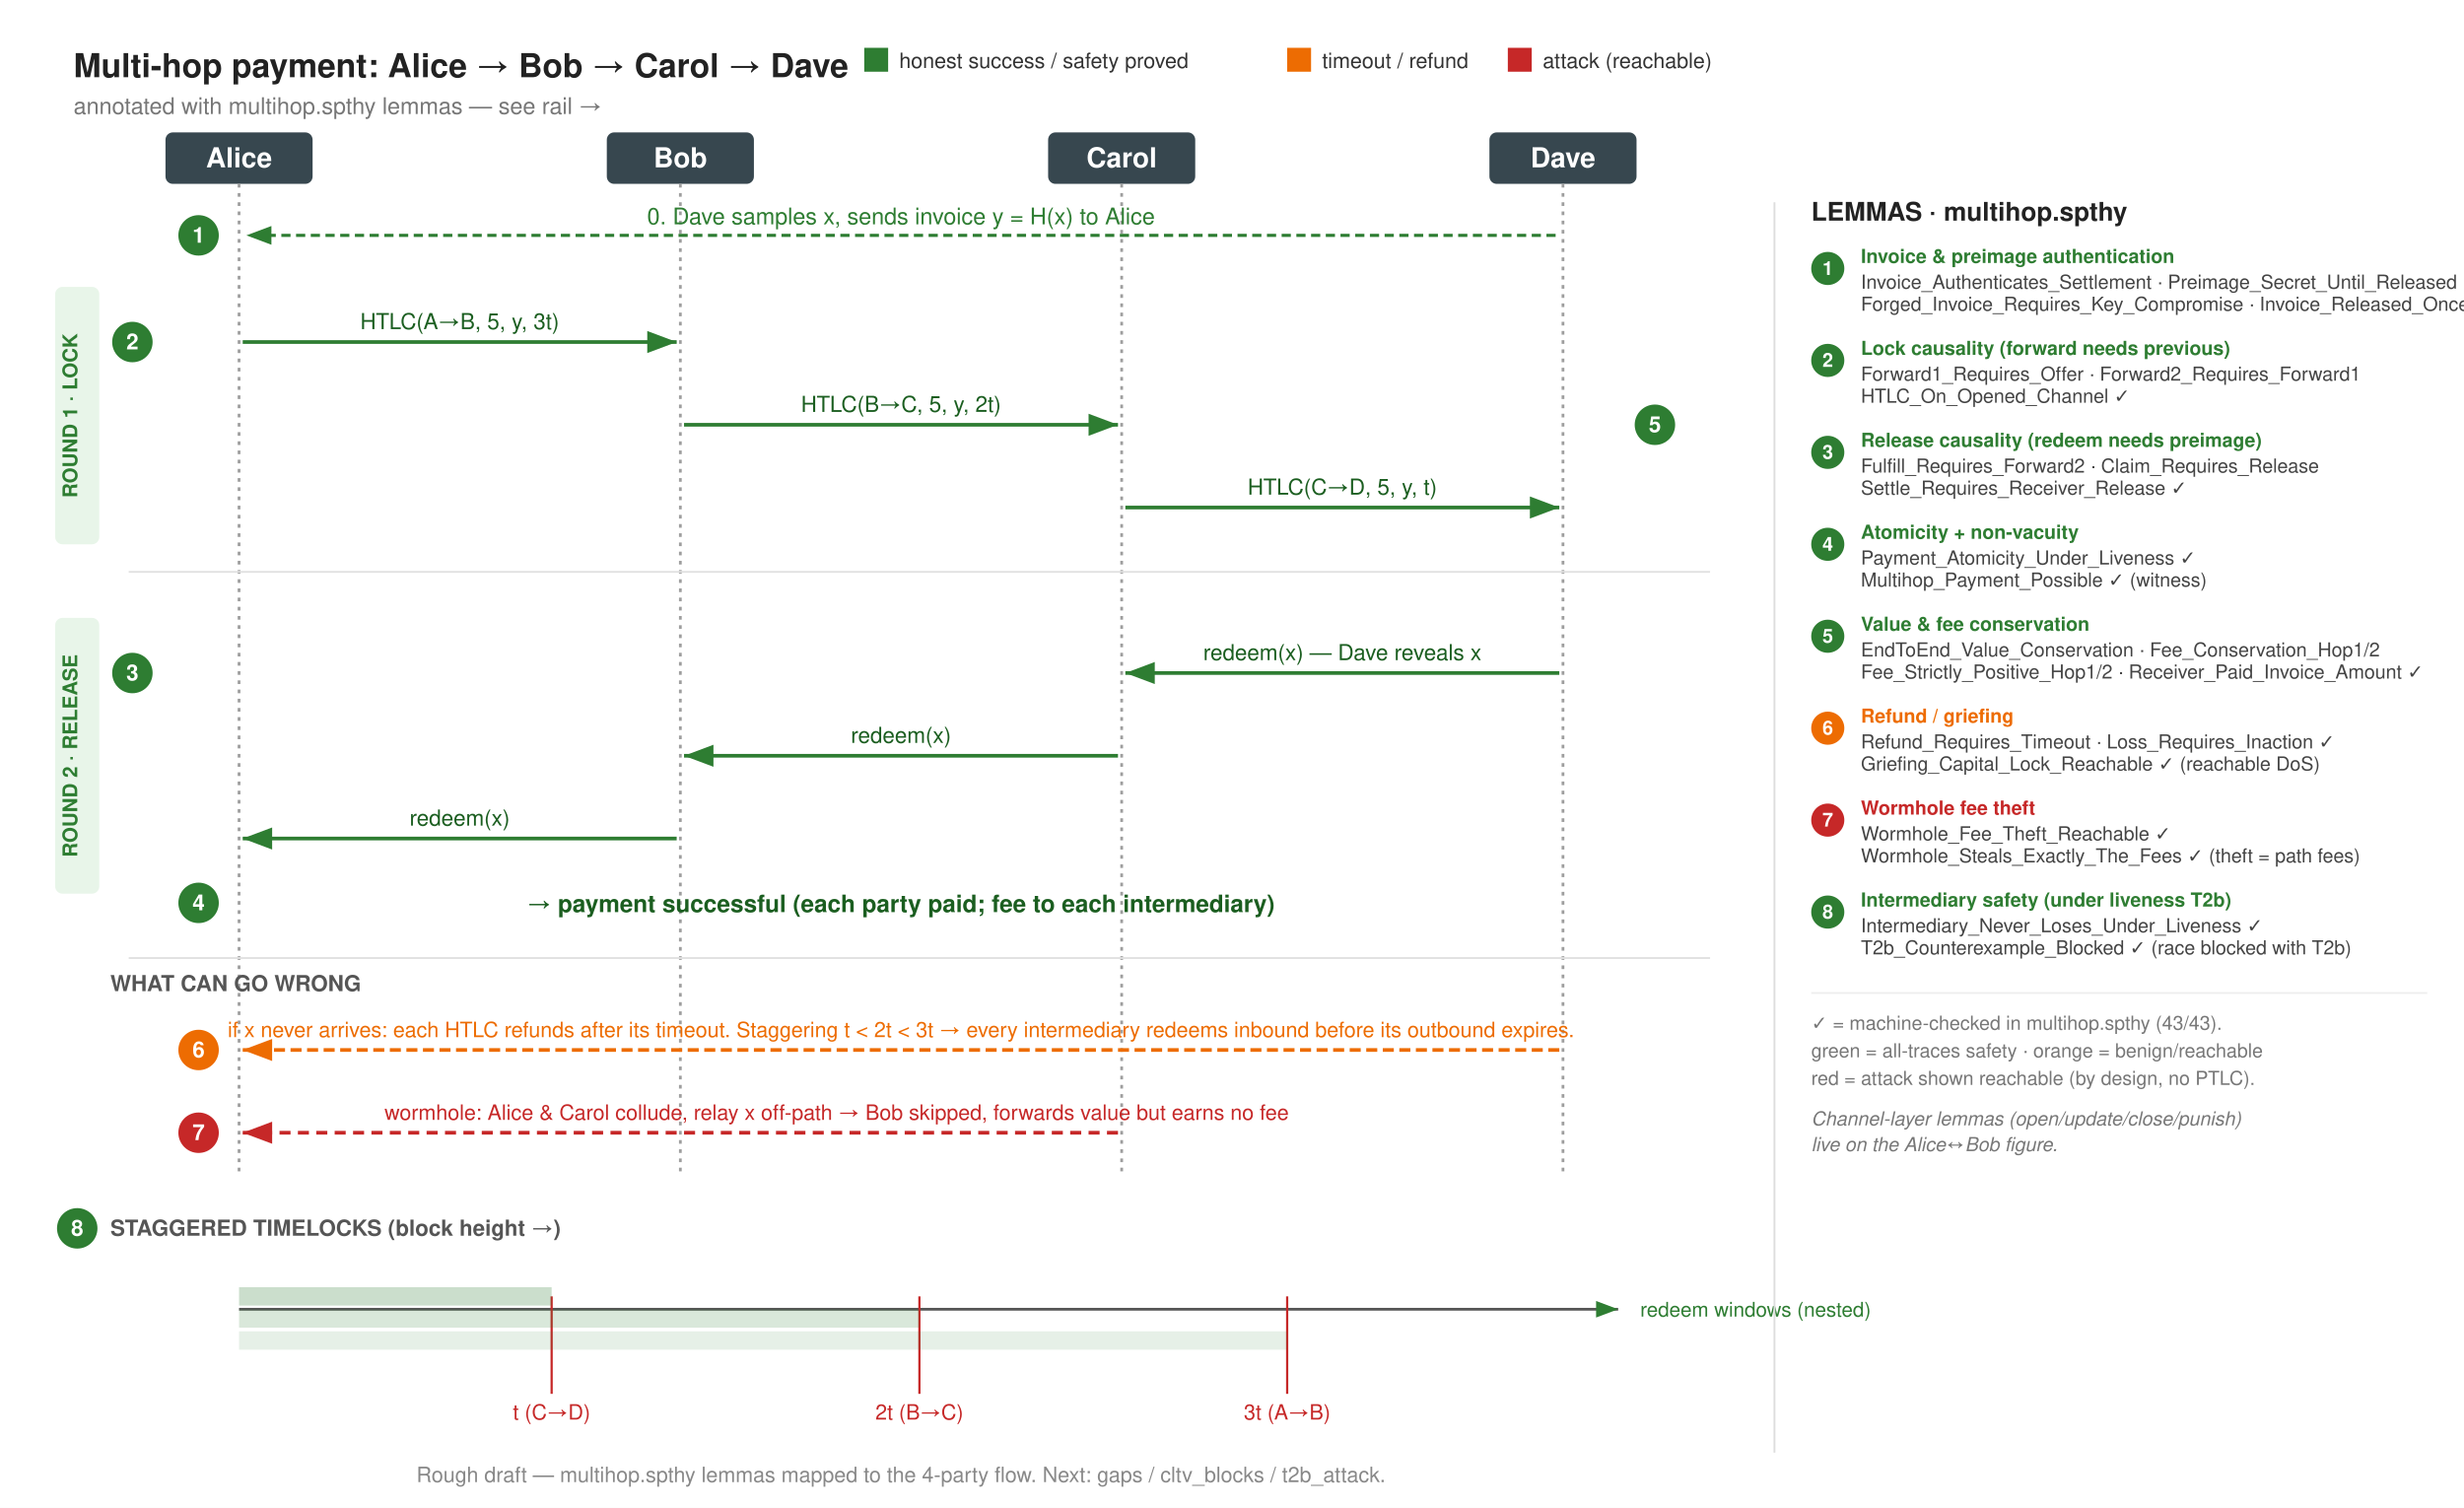
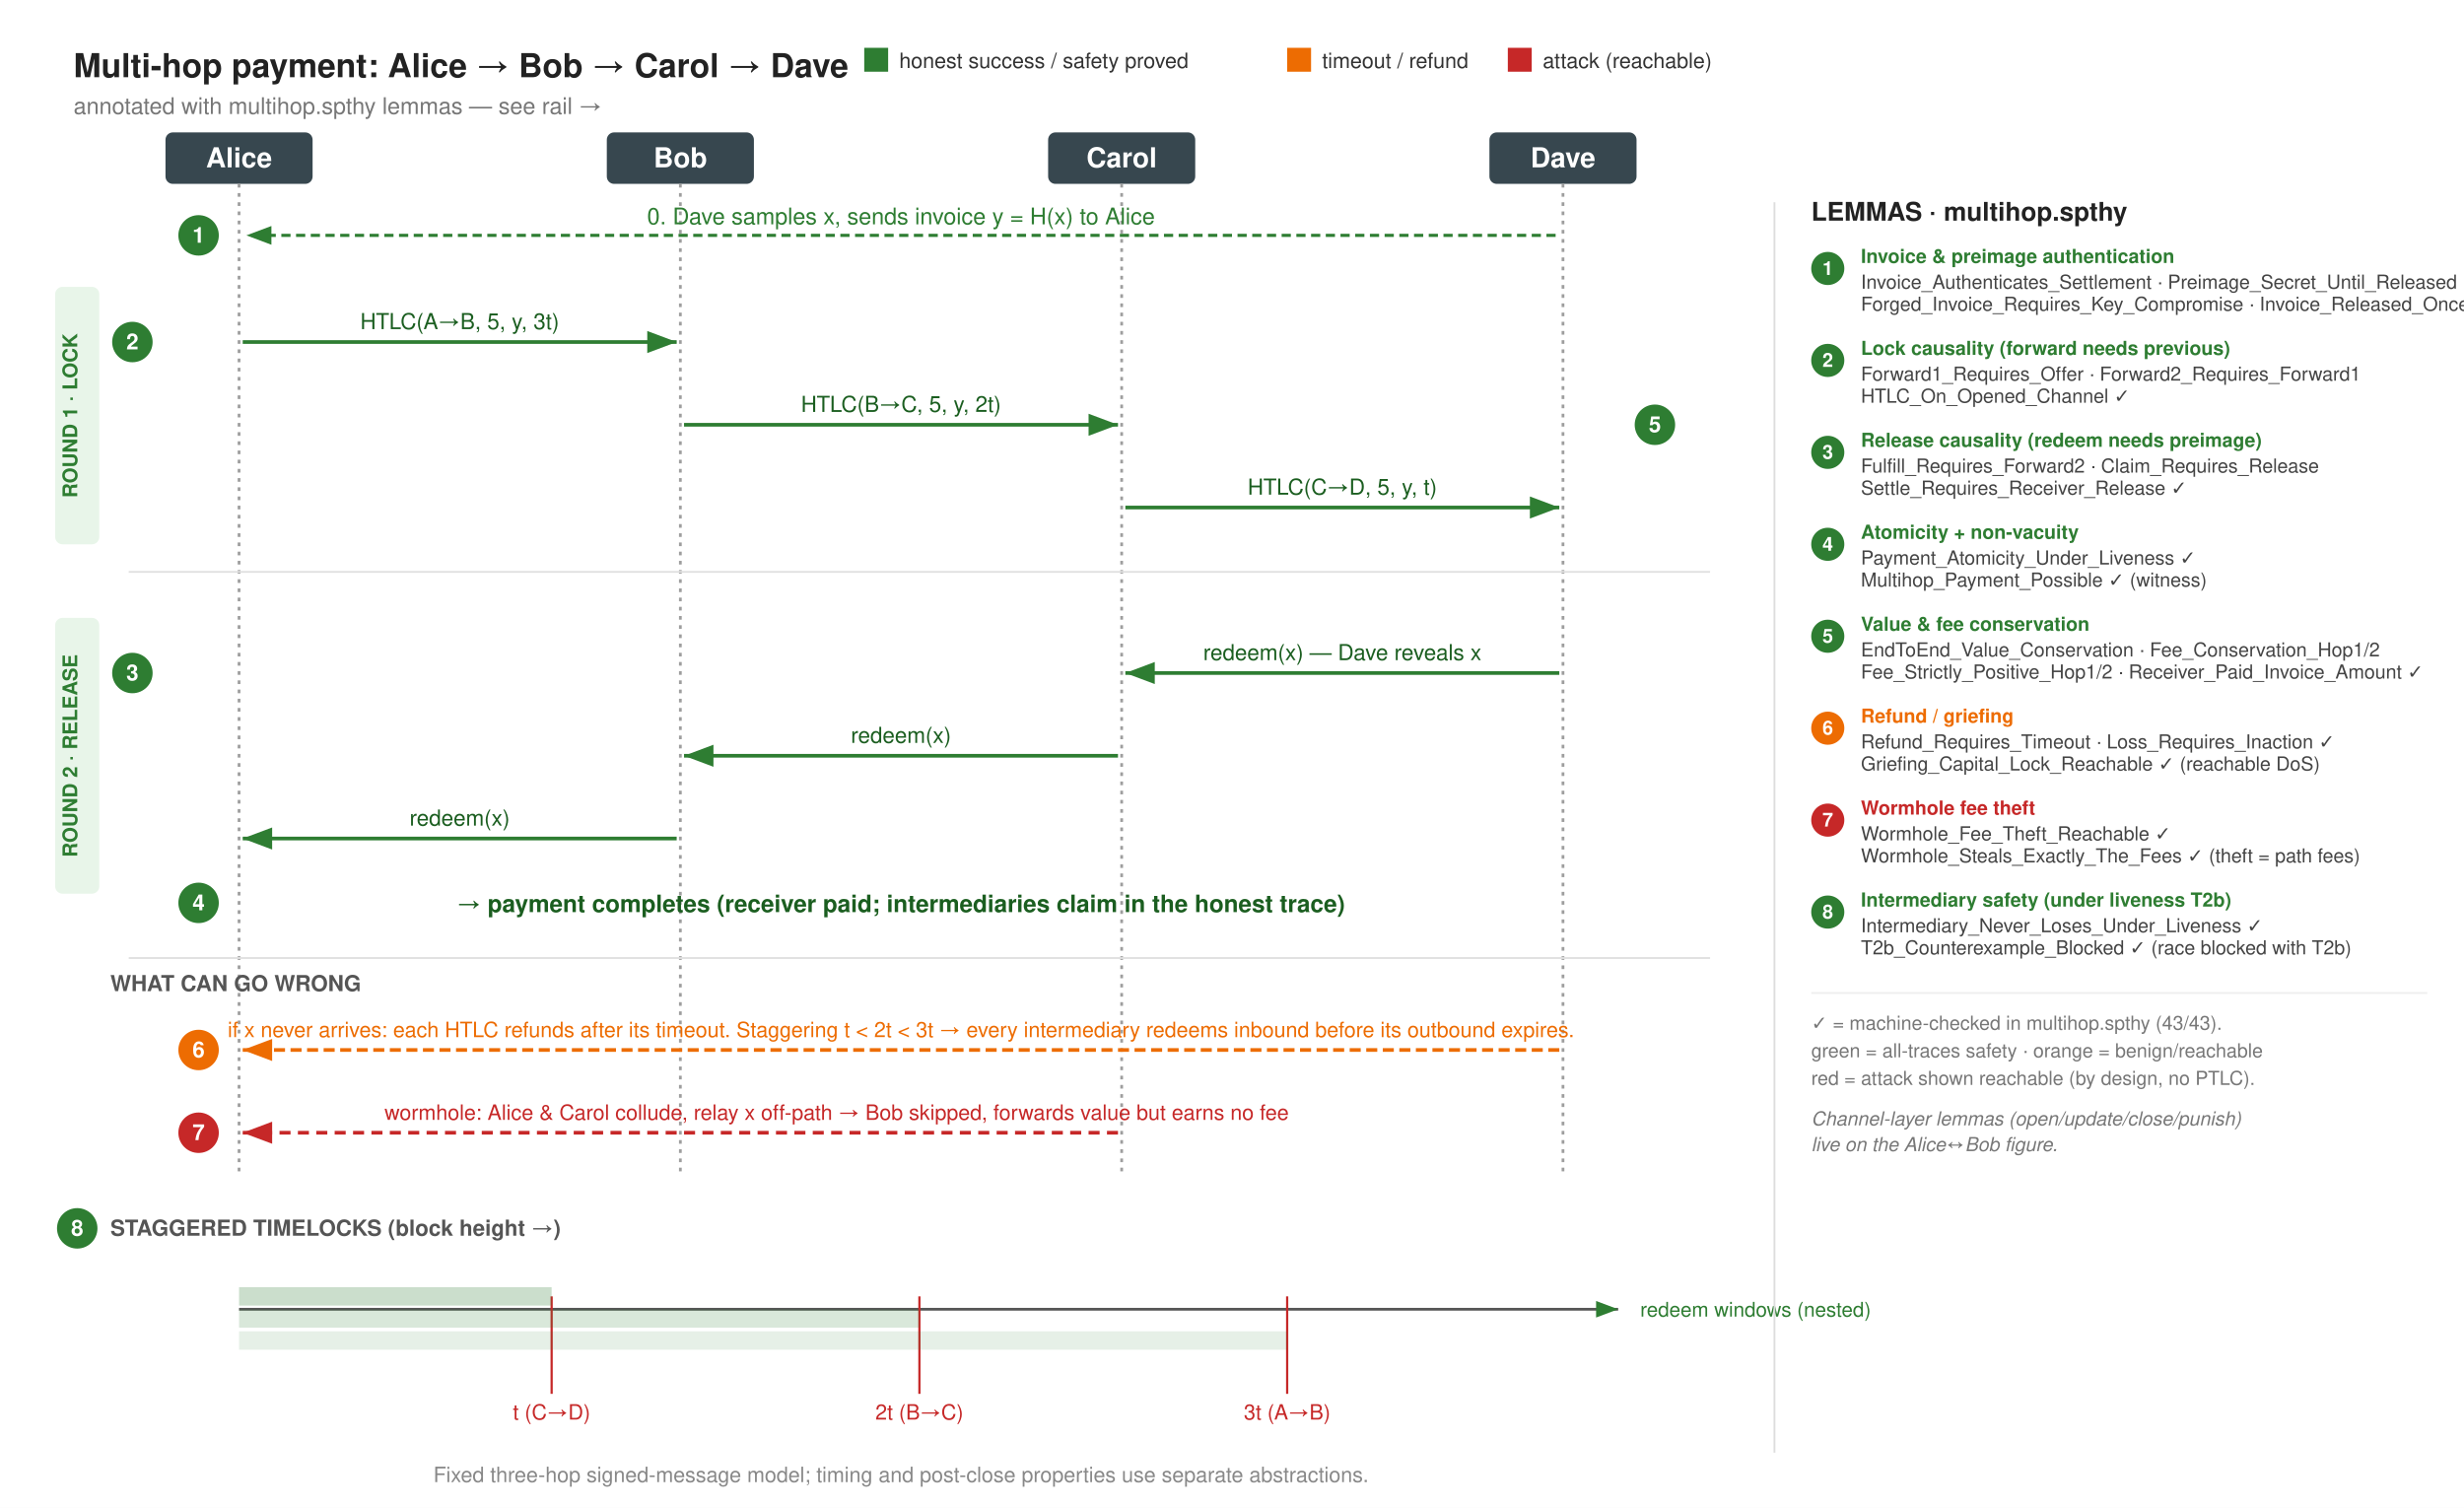
<svg xmlns="http://www.w3.org/2000/svg" width="1340" height="820" viewBox="0 0 1340 820" font-family="Segoe UI, Helvetica, Arial, sans-serif">
  <defs>
    <marker id="ag" markerWidth="10" markerHeight="10" refX="8" refY="3" orient="auto">
      <path d="M0,0 L8,3 L0,6 Z" fill="#2e7d32" />
    </marker>
    <marker id="ao" markerWidth="10" markerHeight="10" refX="8" refY="3" orient="auto">
      <path d="M0,0 L8,3 L0,6 Z" fill="#ed6c02" />
    </marker>
    <marker id="ar" markerWidth="10" markerHeight="10" refX="8" refY="3" orient="auto">
      <path d="M0,0 L8,3 L0,6 Z" fill="#c62828" />
    </marker>
  </defs>
  <rect x="0" y="0" width="1340" height="820" fill="#ffffff" />
  <text x="40" y="42" font-size="18" font-weight="700" fill="#222">Multi-hop payment:  Alice → Bob → Carol → Dave</text>
  <text x="40" y="62" font-size="12.5" fill="#777">annotated with multihop.spthy lemmas — see rail →</text>
  <rect x="470" y="26" width="13" height="13" fill="#2e7d32" />
  <text x="489" y="37" font-size="11.5" fill="#333">honest success / safety proved</text>
  <rect x="700" y="26" width="13" height="13" fill="#ed6c02" />
  <text x="719" y="37" font-size="11.5" fill="#333">timeout / refund</text>
  <rect x="820" y="26" width="13" height="13" fill="#c62828" />
  <text x="839" y="37" font-size="11.5" fill="#333">attack (reachable)</text>
  <g font-size="15" font-weight="600" fill="#fff" text-anchor="middle">
    <rect x="90" y="72" width="80" height="28" rx="4" fill="#37474f" />
    <text x="130" y="91">Alice</text>
    <rect x="330" y="72" width="80" height="28" rx="4" fill="#37474f" />
    <text x="370" y="91">Bob</text>
    <rect x="570" y="72" width="80" height="28" rx="4" fill="#37474f" />
    <text x="610" y="91">Carol</text>
    <rect x="810" y="72" width="80" height="28" rx="4" fill="#37474f" />
    <text x="850" y="91">Dave</text>
  </g>
  <g stroke="#9e9e9e" stroke-width="1.5" stroke-dasharray="2,3">
    <line x1="130" y1="100" x2="130" y2="640" />
    <line x1="370" y1="100" x2="370" y2="640" />
    <line x1="610" y1="100" x2="610" y2="640" />
    <line x1="850" y1="100" x2="850" y2="640" />
  </g>
  <line x1="846" y1="128" x2="134" y2="128" stroke="#2e7d32" stroke-width="1.7" stroke-dasharray="5,3" marker-end="url(#ag)" />
  <text x="490" y="122" font-size="12.5" fill="#2e7d32" text-anchor="middle">0.  Dave samples x, sends invoice  y = H(x)  to Alice</text>
  <circle cx="108" cy="128" r="11" fill="#2e7d32" />
  <text x="108" y="132" font-size="12" font-weight="700" fill="#fff" text-anchor="middle">1</text>
  <rect x="30" y="156" width="24" height="140" rx="4" fill="#e8f5e9" />
  <text x="42" y="226" font-size="11" font-weight="700" fill="#2e7d32" text-anchor="middle" transform="rotate(-90 42 226)">ROUND 1 · LOCK</text>
  <g stroke="#2e7d32" stroke-width="2" marker-end="url(#ag)">
    <line x1="132" y1="186" x2="368" y2="186" />
    <line x1="372" y1="231" x2="608" y2="231" />
    <line x1="612" y1="276" x2="848" y2="276" />
  </g>
  <g font-size="12" fill="#1b5e20" text-anchor="middle">
    <text x="250" y="179">HTLC(A→B,  5,  y,  3t)</text>
    <text x="490" y="224">HTLC(B→C,  5,  y,  2t)</text>
    <text x="730" y="269">HTLC(C→D,  5,  y,  t)</text>
  </g>
  <circle cx="72" cy="186" r="11" fill="#2e7d32" />
  <text x="72" y="190" font-size="12" font-weight="700" fill="#fff" text-anchor="middle">2</text>
  <circle cx="900" cy="231" r="11" fill="#2e7d32" />
  <text x="900" y="235" font-size="12" font-weight="700" fill="#fff" text-anchor="middle">5</text>
  <line x1="70" y1="311" x2="930" y2="311" stroke="#e0e0e0" />
  <rect x="30" y="336" width="24" height="150" rx="4" fill="#e8f5e9" />
  <text x="42" y="411" font-size="11" font-weight="700" fill="#2e7d32" text-anchor="middle" transform="rotate(-90 42 411)">ROUND 2 · RELEASE</text>
  <g stroke="#2e7d32" stroke-width="2" marker-end="url(#ag)">
    <line x1="848" y1="366" x2="612" y2="366" />
    <line x1="608" y1="411" x2="372" y2="411" />
    <line x1="368" y1="456" x2="132" y2="456" />
  </g>
  <g font-size="12" fill="#1b5e20" text-anchor="middle">
    <text x="730" y="359">redeem(x)   — Dave reveals x</text>
    <text x="490" y="404">redeem(x)</text>
    <text x="250" y="449">redeem(x)</text>
  </g>
  <circle cx="72" cy="366" r="11" fill="#2e7d32" />
  <text x="72" y="370" font-size="12" font-weight="700" fill="#fff" text-anchor="middle">3</text>
-   <text x="490" y="496" font-size="13" font-weight="700" fill="#1b5e20" text-anchor="middle">→ payment successful (each party paid; fee to each intermediary)</text>
+   <text x="490" y="496" font-size="13" font-weight="700" fill="#1b5e20" text-anchor="middle">→ payment completes (receiver paid; intermediaries claim in the honest trace)</text>
  <circle cx="108" cy="491" r="11" fill="#2e7d32" />
  <text x="108" y="495" font-size="12" font-weight="700" fill="#fff" text-anchor="middle">4</text>
  <line x1="70" y1="521" x2="930" y2="521" stroke="#e0e0e0" />
  <text x="60" y="539" font-size="12" font-weight="700" fill="#555">WHAT CAN GO WRONG</text>
  <line x1="848" y1="571" x2="132" y2="571" stroke="#ed6c02" stroke-width="2" stroke-dasharray="6,3" marker-end="url(#ao)" />
  <text x="490" y="564" font-size="11.5" fill="#ed6c02" text-anchor="middle">if x never arrives: each HTLC refunds after its timeout. Staggering t &lt; 2t &lt; 3t → every intermediary redeems inbound before its outbound expires.</text>
  <circle cx="108" cy="571" r="11" fill="#ed6c02" />
  <text x="108" y="575" font-size="12" font-weight="700" fill="#fff" text-anchor="middle">6</text>
  <line x1="608" y1="616" x2="132" y2="616" stroke="#c62828" stroke-width="2" stroke-dasharray="6,4" marker-end="url(#ar)" />
  <text x="455" y="609" font-size="11.5" fill="#c62828" text-anchor="middle">wormhole: Alice &amp; Carol collude, relay x off-path → Bob skipped, forwards value but earns no fee</text>
  <circle cx="108" cy="616" r="11" fill="#c62828" />
  <text x="108" y="620" font-size="12" font-weight="700" fill="#fff" text-anchor="middle">7</text>
  <text x="60" y="672" font-size="12" font-weight="700" fill="#555">STAGGERED TIMELOCKS (block height →)</text>
  <circle cx="42" cy="668" r="11" fill="#2e7d32" />
  <text x="42" y="672" font-size="12" font-weight="700" fill="#fff" text-anchor="middle">8</text>
  <line x1="130" y1="712" x2="880" y2="712" stroke="#555" stroke-width="1.5" marker-end="url(#ag)" />
  <g font-size="11.5" text-anchor="middle">
    <line x1="300" y1="705" x2="300" y2="758" stroke="#c62828" stroke-width="1.2" />
    <text x="300" y="772" fill="#c62828">t  (C→D)</text>
    <line x1="500" y1="705" x2="500" y2="758" stroke="#c62828" stroke-width="1.2" />
    <text x="500" y="772" fill="#c62828">2t (B→C)</text>
    <line x1="700" y1="705" x2="700" y2="758" stroke="#c62828" stroke-width="1.2" />
    <text x="700" y="772" fill="#c62828">3t (A→B)</text>
  </g>
  <rect x="130" y="700" width="170" height="10" fill="#2e7d32" opacity="0.25" />
  <rect x="130" y="712" width="370" height="10" fill="#2e7d32" opacity="0.18" />
  <rect x="130" y="724" width="570" height="10" fill="#2e7d32" opacity="0.12" />
  <text x="892" y="716" font-size="11" fill="#2e7d32">redeem windows (nested)</text>
  <line x1="965" y1="110" x2="965" y2="790" stroke="#ddd" />
  <text x="985" y="120" font-size="14" font-weight="700" fill="#222">LEMMAS · multihop.spthy</text>
  <g font-size="10.5">
    <circle cx="994" cy="146" r="9" fill="#2e7d32" />
    <text x="994" y="149.5" font-size="10.5" font-weight="700" fill="#fff" text-anchor="middle">1</text>
    <text x="1012" y="143" font-weight="700" fill="#2e7d32">Invoice &amp; preimage authentication</text>
    <text x="1012" y="157" fill="#444">Invoice_Authenticates_Settlement · Preimage_Secret_Until_Released</text>
    <text x="1012" y="169" fill="#444">Forged_Invoice_Requires_Key_Compromise · Invoice_Released_Once ✓</text>
    <circle cx="994" cy="196" r="9" fill="#2e7d32" />
    <text x="994" y="199.5" font-size="10.5" font-weight="700" fill="#fff" text-anchor="middle">2</text>
    <text x="1012" y="193" font-weight="700" fill="#2e7d32">Lock causality (forward needs previous)</text>
    <text x="1012" y="207" fill="#444">Forward1_Requires_Offer · Forward2_Requires_Forward1</text>
    <text x="1012" y="219" fill="#444">HTLC_On_Opened_Channel ✓</text>
    <circle cx="994" cy="246" r="9" fill="#2e7d32" />
    <text x="994" y="249.5" font-size="10.5" font-weight="700" fill="#fff" text-anchor="middle">3</text>
    <text x="1012" y="243" font-weight="700" fill="#2e7d32">Release causality (redeem needs preimage)</text>
    <text x="1012" y="257" fill="#444">Fulfill_Requires_Forward2 · Claim_Requires_Release</text>
    <text x="1012" y="269" fill="#444">Settle_Requires_Receiver_Release ✓</text>
    <circle cx="994" cy="296" r="9" fill="#2e7d32" />
    <text x="994" y="299.5" font-size="10.5" font-weight="700" fill="#fff" text-anchor="middle">4</text>
    <text x="1012" y="293" font-weight="700" fill="#2e7d32">Atomicity + non-vacuity</text>
    <text x="1012" y="307" fill="#444">Payment_Atomicity_Under_Liveness ✓</text>
    <text x="1012" y="319" fill="#444">Multihop_Payment_Possible ✓ (witness)</text>
    <circle cx="994" cy="346" r="9" fill="#2e7d32" />
    <text x="994" y="349.5" font-size="10.5" font-weight="700" fill="#fff" text-anchor="middle">5</text>
    <text x="1012" y="343" font-weight="700" fill="#2e7d32">Value &amp; fee conservation</text>
    <text x="1012" y="357" fill="#444">EndToEnd_Value_Conservation · Fee_Conservation_Hop1/2</text>
    <text x="1012" y="369" fill="#444">Fee_Strictly_Positive_Hop1/2 · Receiver_Paid_Invoice_Amount ✓</text>
    <circle cx="994" cy="396" r="9" fill="#ed6c02" />
    <text x="994" y="399.5" font-size="10.5" font-weight="700" fill="#fff" text-anchor="middle">6</text>
    <text x="1012" y="393" font-weight="700" fill="#ed6c02">Refund / griefing</text>
    <text x="1012" y="407" fill="#444">Refund_Requires_Timeout · Loss_Requires_Inaction ✓</text>
    <text x="1012" y="419" fill="#444">Griefing_Capital_Lock_Reachable ✓ (reachable DoS)</text>
    <circle cx="994" cy="446" r="9" fill="#c62828" />
    <text x="994" y="449.5" font-size="10.5" font-weight="700" fill="#fff" text-anchor="middle">7</text>
    <text x="1012" y="443" font-weight="700" fill="#c62828">Wormhole fee theft</text>
    <text x="1012" y="457" fill="#444">Wormhole_Fee_Theft_Reachable ✓</text>
    <text x="1012" y="469" fill="#444">Wormhole_Steals_Exactly_The_Fees ✓ (theft = path fees)</text>
    <circle cx="994" cy="496" r="9" fill="#2e7d32" />
    <text x="994" y="499.5" font-size="10.5" font-weight="700" fill="#fff" text-anchor="middle">8</text>
    <text x="1012" y="493" font-weight="700" fill="#2e7d32">Intermediary safety (under liveness T2b)</text>
    <text x="1012" y="507" fill="#444">Intermediary_Never_Loses_Under_Liveness ✓</text>
    <text x="1012" y="519" fill="#444">T2b_Counterexample_Blocked ✓ (race blocked with T2b)</text>
  </g>
  <line x1="985" y1="540" x2="1320" y2="540" stroke="#eee" />
  <text x="985" y="560" font-size="10.5" fill="#777">✓ = machine-checked in multihop.spthy (43/43).</text>
  <text x="985" y="575" font-size="10.5" fill="#777">green = all-traces safety · orange = benign/reachable</text>
  <text x="985" y="590" font-size="10.5" fill="#777">red = attack shown reachable (by design, no PTLC).</text>
  <text x="985" y="612" font-size="10.5" fill="#777" font-style="italic">Channel-layer lemmas (open/update/close/punish)</text>
  <text x="985" y="626" font-size="10.5" fill="#777" font-style="italic">live on the Alice↔Bob figure.</text>
-   <text x="490" y="806" font-size="11.5" fill="#888" text-anchor="middle">Rough draft — multihop.spthy lemmas mapped to the 4-party flow. Next: gaps / cltv_blocks / t2b_attack.</text>
+   <text x="490" y="806" font-size="11.5" fill="#888" text-anchor="middle">Fixed three-hop signed-message model; timing and post-close properties use separate abstractions.</text>
</svg>
